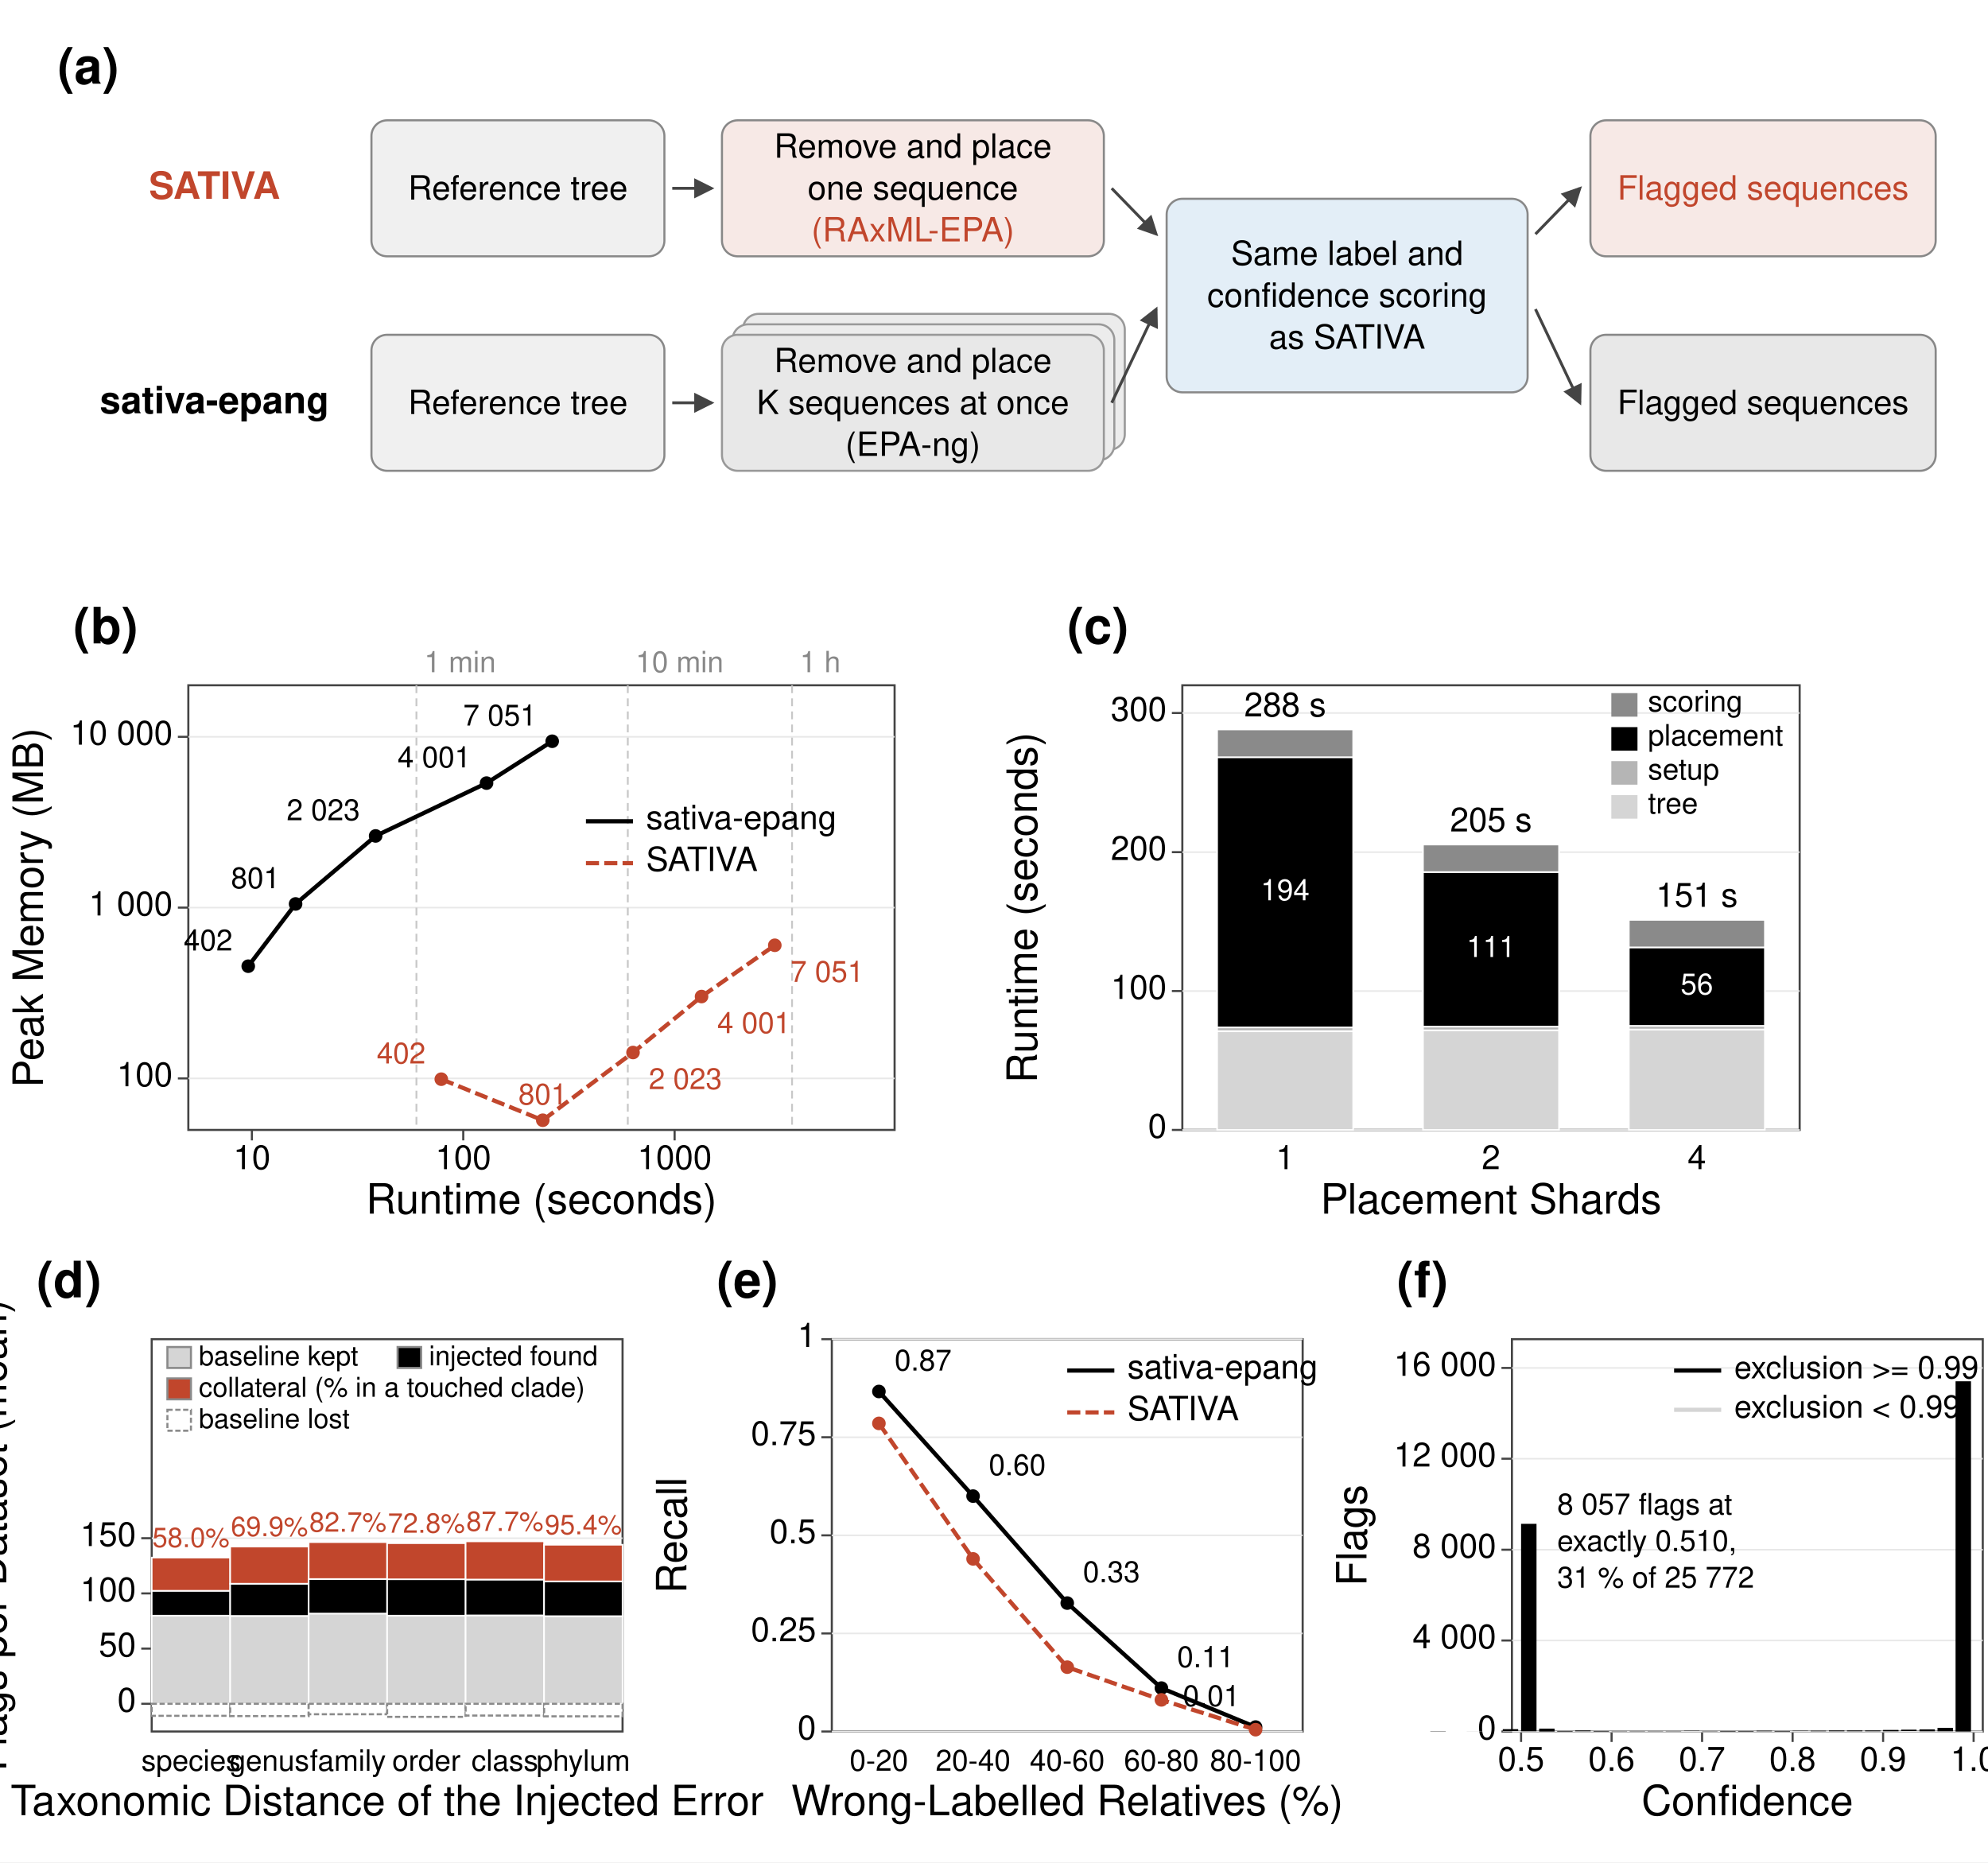
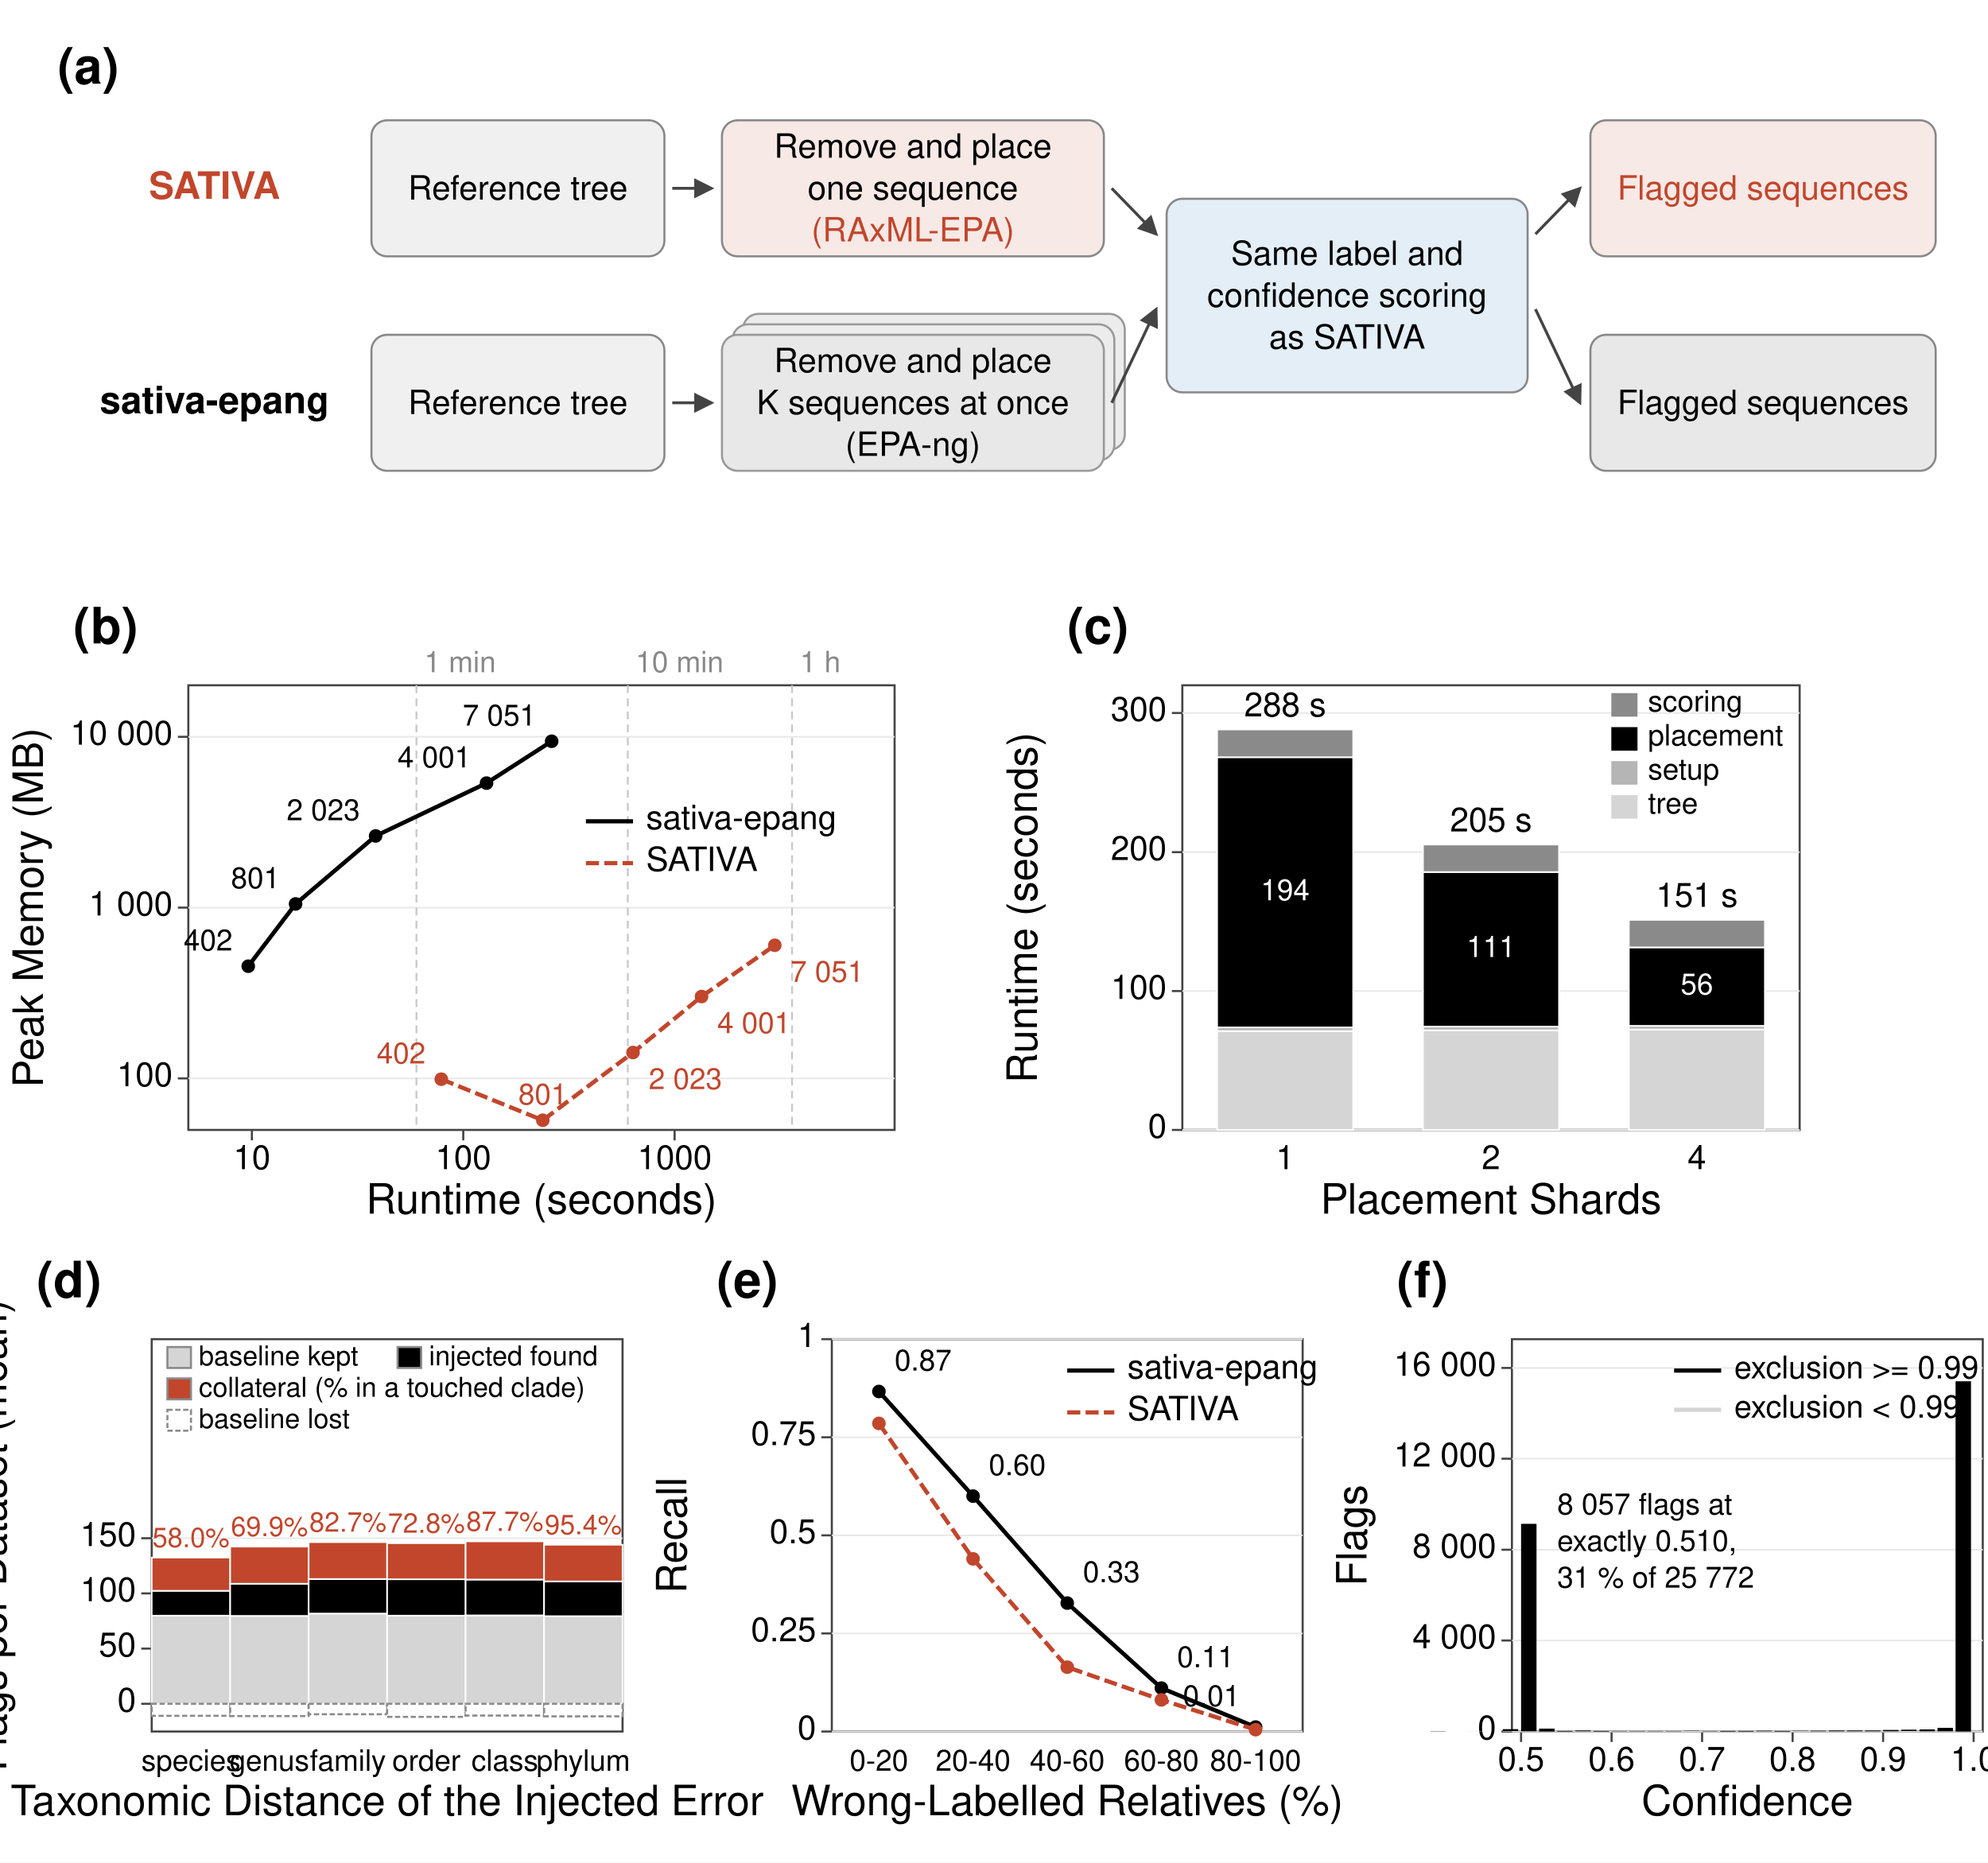
<svg xmlns="http://www.w3.org/2000/svg" width="760" height="712" viewBox="0 0 760 712" font-family="Helvetica,Arial,sans-serif">
  <rect width="760" height="712" fill="#fff" />
  <defs>
    <marker id="head" markerWidth="7" markerHeight="7" refX="6" refY="3.5" orient="auto">
      <path d="M0,0 L7,3.5 L0,7 z" fill="#444" />
    </marker>
  </defs>
  <text x="22.0" y="32.0" font-size="19.2" fill="#000" font-weight="bold" text-anchor="start">(a)</text>
  <text x="82.0" y="76.0" font-size="14.4" fill="#c1462c" font-weight="bold" text-anchor="middle">SATIVA</text>
  <text x="82.0" y="158.0" font-size="14.4" fill="#000000" font-weight="bold" text-anchor="middle">sativa-epang</text>
  <rect x="142" y="46" width="112" height="52" rx="6" fill="#f0f0f0" stroke="#888" stroke-width="0.8" />
  <text x="198.0" y="76.3" font-size="12.8" fill="#000" font-weight="normal" text-anchor="middle">Reference tree</text>
  <rect x="142" y="128" width="112" height="52" rx="6" fill="#f0f0f0" stroke="#888" stroke-width="0.8" />
  <text x="198.0" y="158.3" font-size="12.8" fill="#000" font-weight="normal" text-anchor="middle">Reference tree</text>
  <rect x="276" y="46" width="146" height="52" rx="6" fill="#f7e9e6" stroke="#888" stroke-width="0.8" />
  <text x="349.0" y="60.3" font-size="12.8" fill="#000" font-weight="normal" text-anchor="middle">Remove and place</text>
  <text x="349.0" y="76.3" font-size="12.8" fill="#000" font-weight="normal" text-anchor="middle">one sequence</text>
  <text x="349.0" y="92.3" font-size="12.8" fill="#c1462c" font-weight="normal" text-anchor="middle">(RAxML-EPA)</text>
  <rect x="284" y="120" width="146" height="52" rx="6" fill="#ececec" stroke="#999" stroke-width="0.8" />
  <rect x="280" y="124" width="146" height="52" rx="6" fill="#ececec" stroke="#999" stroke-width="0.8" />
  <rect x="276" y="128" width="146" height="52" rx="6" fill="#e8e8e8" stroke="#999" stroke-width="0.8" />
  <text x="349.0" y="142.3" font-size="12.8" fill="#000" font-weight="normal" text-anchor="middle">Remove and place</text>
  <text x="349.0" y="158.3" font-size="12.8" fill="#000" font-weight="normal" text-anchor="middle">K sequences at once</text>
  <text x="349.0" y="174.3" font-size="12.8" fill="#000000" font-weight="normal" text-anchor="middle">(EPA-ng)</text>
  <rect x="446" y="76.0" width="138" height="74" rx="6" fill="#e3eef7" stroke="#888" stroke-width="0.8" />
  <text x="515.0" y="101.3" font-size="12.8" fill="#000" font-weight="normal" text-anchor="middle">Same label and</text>
  <text x="515.0" y="117.3" font-size="12.8" fill="#000" font-weight="normal" text-anchor="middle">confidence scoring</text>
  <text x="515.0" y="133.3" font-size="12.8" fill="#000" font-weight="normal" text-anchor="middle">as SATIVA</text>
  <rect x="608" y="46" width="132" height="52" rx="6" fill="#f7e9e6" stroke="#888" stroke-width="0.8" />
  <text x="674.0" y="76.3" font-size="12.8" fill="#c1462c" font-weight="normal" text-anchor="middle">Flagged sequences</text>
  <rect x="608" y="128" width="132" height="52" rx="6" fill="#e8e8e8" stroke="#888" stroke-width="0.8" />
  <text x="674.0" y="158.3" font-size="12.8" fill="#000000" font-weight="normal" text-anchor="middle">Flagged sequences</text>
  <line x1="257.0" y1="72.0" x2="272.0" y2="72.0" stroke="#444" stroke-width="1.1" marker-end="url(#head)" />
  <line x1="425.0" y1="72.0" x2="442.0" y2="89.5" stroke="#444" stroke-width="1.1" marker-end="url(#head)" />
  <line x1="587.0" y1="89.5" x2="604.0" y2="72.0" stroke="#444" stroke-width="1.1" marker-end="url(#head)" />
  <line x1="257.0" y1="154.0" x2="272.0" y2="154.0" stroke="#444" stroke-width="1.1" marker-end="url(#head)" />
  <line x1="425.0" y1="154.0" x2="442.0" y2="118.2" stroke="#444" stroke-width="1.1" marker-end="url(#head)" />
  <line x1="587.0" y1="118.2" x2="604.0" y2="154.0" stroke="#444" stroke-width="1.1" marker-end="url(#head)" />
  <rect x="72" y="262" width="270" height="170" fill="none" stroke="#444" stroke-width="0.8" />
  <text x="28.0" y="246.0" font-size="19.2" fill="#000" font-weight="bold" text-anchor="start">(b)</text>
  <text x="207.0" y="464.0" font-size="16.0" fill="#000" font-weight="normal" text-anchor="middle">Runtime (seconds)</text>
  <text x="16.4" y="347.0" font-size="16.0" fill="#000" font-weight="normal" text-anchor="middle" transform="rotate(-90 16.4 347.0)">Peak Memory (MB)</text>
  <line x1="96.3" y1="432" x2="96.3" y2="436" stroke="#444" stroke-width="0.8" />
  <text x="96.3" y="447.0" font-size="12.8" fill="#000" font-weight="normal" text-anchor="middle">10</text>
  <line x1="177.1" y1="432" x2="177.1" y2="436" stroke="#444" stroke-width="0.8" />
  <text x="177.1" y="447.0" font-size="12.8" fill="#000" font-weight="normal" text-anchor="middle">100</text>
  <line x1="257.9" y1="432" x2="257.9" y2="436" stroke="#444" stroke-width="0.8" />
  <text x="257.9" y="447.0" font-size="12.8" fill="#000" font-weight="normal" text-anchor="middle">1000</text>
  <line x1="72" y1="412.3" x2="342" y2="412.3" stroke="#e8e8e8" stroke-width="0.6" />
  <line x1="68" y1="412.3" x2="72" y2="412.3" stroke="#444" stroke-width="0.8" />
  <text x="66.0" y="415.3" font-size="12.8" fill="#000" font-weight="normal" text-anchor="end">100</text>
  <line x1="72" y1="347.0" x2="342" y2="347.0" stroke="#e8e8e8" stroke-width="0.6" />
  <line x1="68" y1="347.0" x2="72" y2="347.0" stroke="#444" stroke-width="0.8" />
  <text x="66.0" y="350.0" font-size="12.8" fill="#000" font-weight="normal" text-anchor="end">1 000</text>
  <line x1="72" y1="281.7" x2="342" y2="281.7" stroke="#e8e8e8" stroke-width="0.6" />
  <line x1="68" y1="281.7" x2="72" y2="281.7" stroke="#444" stroke-width="0.8" />
  <text x="66.0" y="284.7" font-size="12.8" fill="#000" font-weight="normal" text-anchor="end">10 000</text>
  <line x1="159.2" y1="262" x2="159.2" y2="432" stroke="#c8c8c8" stroke-width="0.7" stroke-dasharray="3 2" />
  <text x="162.2" y="257.0" font-size="11.2" fill="#888" font-weight="normal" text-anchor="start">1 min</text>
  <line x1="240.0" y1="262" x2="240.0" y2="432" stroke="#c8c8c8" stroke-width="0.7" stroke-dasharray="3 2" />
  <text x="243.0" y="257.0" font-size="11.2" fill="#888" font-weight="normal" text-anchor="start">10 min</text>
  <line x1="302.8" y1="262" x2="302.8" y2="432" stroke="#c8c8c8" stroke-width="0.7" stroke-dasharray="3 2" />
  <text x="305.8" y="257.0" font-size="11.2" fill="#888" font-weight="normal" text-anchor="start">1 h</text>
  <path d="M168.7,412.6 L207.5,428.3 L242.0,402.4 L268.2,381.0 L296.2,361.4" fill="none" stroke="#c1462c" stroke-width="1.6" stroke-dasharray="5 2" />
  <circle cx="168.7" cy="412.6" r="2.6" fill="#c1462c" />
  <circle cx="207.5" cy="428.3" r="2.6" fill="#c1462c" />
  <circle cx="242.0" cy="402.4" r="2.6" fill="#c1462c" />
  <circle cx="268.2" cy="381.0" r="2.6" fill="#c1462c" />
  <circle cx="296.2" cy="361.4" r="2.6" fill="#c1462c" />
-   <path d="M94.9,369.4 L113.0,345.6 L143.6,319.6 L186.0,299.4 L211.1,283.4" fill="none" stroke="#000000" stroke-width="1.6" />
+   <path d="M94.9,369.4 L113.0,345.6 L143.6,319.6 L186.0,299.4 L210.9,283.4" fill="none" stroke="#000000" stroke-width="1.6" />
  <circle cx="94.9" cy="369.4" r="2.6" fill="#000000" />
  <circle cx="113.0" cy="345.6" r="2.6" fill="#000000" />
  <circle cx="143.6" cy="319.6" r="2.6" fill="#000000" />
  <circle cx="186.0" cy="299.4" r="2.6" fill="#000000" />
-   <circle cx="211.1" cy="283.4" r="2.6" fill="#000000" />
+   <circle cx="210.9" cy="283.4" r="2.6" fill="#000000" />
  <text x="88.9" y="363.4" font-size="11.2" fill="#000000" font-weight="normal" text-anchor="end">402</text>
  <text x="107.0" y="339.6" font-size="11.2" fill="#000000" font-weight="normal" text-anchor="end">801</text>
  <text x="137.6" y="313.6" font-size="11.2" fill="#000000" font-weight="normal" text-anchor="end">2 023</text>
  <text x="180.0" y="293.4" font-size="11.2" fill="#000000" font-weight="normal" text-anchor="end">4 001</text>
-   <text x="205.1" y="277.4" font-size="11.2" fill="#000000" font-weight="normal" text-anchor="end">7 051</text>
+   <text x="204.9" y="277.4" font-size="11.2" fill="#000000" font-weight="normal" text-anchor="end">7 051</text>
  <text x="162.7" y="406.6" font-size="11.2" fill="#c1462c" font-weight="normal" text-anchor="end">402</text>
  <text x="207.5" y="422.3" font-size="11.2" fill="#c1462c" font-weight="normal" text-anchor="middle">801</text>
  <text x="248.0" y="416.4" font-size="11.2" fill="#c1462c" font-weight="normal" text-anchor="start">2 023</text>
  <text x="274.2" y="395.0" font-size="11.2" fill="#c1462c" font-weight="normal" text-anchor="start">4 001</text>
  <text x="302.2" y="375.4" font-size="11.2" fill="#c1462c" font-weight="normal" text-anchor="start">7 051</text>
  <line x1="224" y1="314.0" x2="242" y2="314.0" stroke="#000000" stroke-width="1.6" />
  <text x="247.0" y="317.0" font-size="12.8" fill="#000" font-weight="normal" text-anchor="start">sativa-epang</text>
  <line x1="224" y1="330.0" x2="242" y2="330.0" stroke="#c1462c" stroke-width="1.6" stroke-dasharray="5 2" />
  <text x="247.0" y="333.0" font-size="12.8" fill="#000" font-weight="normal" text-anchor="start">SATIVA</text>
  <rect x="452" y="262" width="236" height="170" fill="none" stroke="#444" stroke-width="0.8" />
  <text x="408.0" y="246.0" font-size="19.2" fill="#000" font-weight="bold" text-anchor="start">(c)</text>
  <text x="570.0" y="464.0" font-size="16.0" fill="#000" font-weight="normal" text-anchor="middle">Placement Shards</text>
  <text x="396.4" y="347.0" font-size="16.0" fill="#000" font-weight="normal" text-anchor="middle" transform="rotate(-90 396.4 347.0)">Runtime (seconds)</text>
  <line x1="452" y1="432.0" x2="688" y2="432.0" stroke="#e8e8e8" stroke-width="0.6" />
  <line x1="448" y1="432.0" x2="452" y2="432.0" stroke="#444" stroke-width="0.8" />
  <text x="446.0" y="435.0" font-size="12.8" fill="#000" font-weight="normal" text-anchor="end">0</text>
  <line x1="452" y1="378.9" x2="688" y2="378.9" stroke="#e8e8e8" stroke-width="0.6" />
  <line x1="448" y1="378.9" x2="452" y2="378.9" stroke="#444" stroke-width="0.8" />
  <text x="446.0" y="381.9" font-size="12.8" fill="#000" font-weight="normal" text-anchor="end">100</text>
  <line x1="452" y1="325.8" x2="688" y2="325.8" stroke="#e8e8e8" stroke-width="0.6" />
  <line x1="448" y1="325.8" x2="452" y2="325.8" stroke="#444" stroke-width="0.8" />
  <text x="446.0" y="328.8" font-size="12.8" fill="#000" font-weight="normal" text-anchor="end">200</text>
  <line x1="452" y1="272.6" x2="688" y2="272.6" stroke="#e8e8e8" stroke-width="0.6" />
  <line x1="448" y1="272.6" x2="452" y2="272.6" stroke="#444" stroke-width="0.8" />
  <text x="446.0" y="275.6" font-size="12.8" fill="#000" font-weight="normal" text-anchor="end">300</text>
  <rect x="465.3" y="394.3" width="52" height="37.7" fill="#d5d5d5" stroke="#fff" stroke-width="0.6" />
  <rect x="465.3" y="392.8" width="52" height="1.4" fill="#b5b5b5" stroke="#fff" stroke-width="0.6" />
  <rect x="465.3" y="289.5" width="52" height="103.3" fill="#000000" stroke="#fff" stroke-width="0.6" />
  <rect x="465.3" y="278.9" width="52" height="10.6" fill="#8a8a8a" stroke="#fff" stroke-width="0.6" />
  <text x="491.3" y="447.0" font-size="12.8" fill="#000" font-weight="normal" text-anchor="middle">1</text>
  <text x="491.3" y="273.9" font-size="12.8" fill="#000" font-weight="normal" text-anchor="middle">288 s</text>
  <text x="491.3" y="344.2" font-size="11.2" fill="#fff" font-weight="normal" text-anchor="middle">194</text>
  <rect x="544.0" y="393.9" width="52" height="38.1" fill="#d5d5d5" stroke="#fff" stroke-width="0.6" />
  <rect x="544.0" y="392.5" width="52" height="1.4" fill="#b5b5b5" stroke="#fff" stroke-width="0.6" />
  <rect x="544.0" y="333.4" width="52" height="59.1" fill="#000000" stroke="#fff" stroke-width="0.6" />
  <rect x="544.0" y="322.9" width="52" height="10.5" fill="#8a8a8a" stroke="#fff" stroke-width="0.6" />
  <text x="570.0" y="447.0" font-size="12.8" fill="#000" font-weight="normal" text-anchor="middle">2</text>
  <text x="570.0" y="317.9" font-size="12.8" fill="#000" font-weight="normal" text-anchor="middle">205 s</text>
  <text x="570.0" y="365.9" font-size="11.2" fill="#fff" font-weight="normal" text-anchor="middle">111</text>
  <rect x="622.7" y="393.6" width="52" height="38.4" fill="#d5d5d5" stroke="#fff" stroke-width="0.6" />
  <rect x="622.7" y="392.2" width="52" height="1.4" fill="#b5b5b5" stroke="#fff" stroke-width="0.6" />
  <rect x="622.7" y="362.2" width="52" height="30.0" fill="#000000" stroke="#fff" stroke-width="0.6" />
  <rect x="622.7" y="351.7" width="52" height="10.5" fill="#8a8a8a" stroke="#fff" stroke-width="0.6" />
  <text x="648.7" y="447.0" font-size="12.8" fill="#000" font-weight="normal" text-anchor="middle">4</text>
  <text x="648.7" y="346.7" font-size="12.8" fill="#000" font-weight="normal" text-anchor="middle">151 s</text>
  <text x="648.7" y="380.2" font-size="11.2" fill="#fff" font-weight="normal" text-anchor="middle">56</text>
  <rect x="616" y="265" width="10" height="9" fill="#8a8a8a" />
  <text x="630.0" y="272.0" font-size="11.2" fill="#000" font-weight="normal" text-anchor="start">scoring</text>
  <rect x="616" y="278" width="10" height="9" fill="#000000" />
  <text x="630.0" y="285.0" font-size="11.2" fill="#000" font-weight="normal" text-anchor="start">placement</text>
  <rect x="616" y="291" width="10" height="9" fill="#b5b5b5" />
  <text x="630.0" y="298.0" font-size="11.2" fill="#000" font-weight="normal" text-anchor="start">setup</text>
  <rect x="616" y="304" width="10" height="9" fill="#d5d5d5" />
  <text x="630.0" y="311.0" font-size="11.2" fill="#000" font-weight="normal" text-anchor="start">tree</text>
  <rect x="58" y="512" width="180" height="150" fill="none" stroke="#444" stroke-width="0.8" />
  <text x="14.0" y="496.0" font-size="19.2" fill="#000" font-weight="bold" text-anchor="start">(d)</text>
  <text x="148.0" y="694.0" font-size="16.0" fill="#000" font-weight="normal" text-anchor="middle">Taxonomic Distance of the Injected Error</text>
  <text x="2.4" y="587.0" font-size="16.0" fill="#000" font-weight="normal" text-anchor="middle" transform="rotate(-90 2.4 587.0)">Flags per Dataset (mean)</text>
  <line x1="58" y1="651.4" x2="238" y2="651.4" stroke="#e8e8e8" stroke-width="0.6" />
  <line x1="54" y1="651.4" x2="58" y2="651.4" stroke="#444" stroke-width="0.8" />
  <text x="52.0" y="654.4" font-size="12.8" fill="#000" font-weight="normal" text-anchor="end">0</text>
  <line x1="58" y1="630.3" x2="238" y2="630.3" stroke="#e8e8e8" stroke-width="0.6" />
  <line x1="54" y1="630.3" x2="58" y2="630.3" stroke="#444" stroke-width="0.8" />
  <text x="52.0" y="633.3" font-size="12.8" fill="#000" font-weight="normal" text-anchor="end">50</text>
  <line x1="58" y1="609.2" x2="238" y2="609.2" stroke="#e8e8e8" stroke-width="0.6" />
  <line x1="54" y1="609.2" x2="58" y2="609.2" stroke="#444" stroke-width="0.8" />
  <text x="52.0" y="612.2" font-size="12.8" fill="#000" font-weight="normal" text-anchor="end">100</text>
  <line x1="58" y1="588.1" x2="238" y2="588.1" stroke="#e8e8e8" stroke-width="0.6" />
  <line x1="54" y1="588.1" x2="58" y2="588.1" stroke="#444" stroke-width="0.8" />
  <text x="52.0" y="591.1" font-size="12.8" fill="#000" font-weight="normal" text-anchor="end">150</text>
  <line x1="58" y1="651.4" x2="238" y2="651.4" stroke="#444" stroke-width="0.8" />
  <rect x="58.0" y="617.7" width="30" height="33.7" fill="#d5d5d5" stroke="#fff" stroke-width="0.6" />
  <rect x="58.0" y="608.2" width="30" height="9.5" fill="#000000" stroke="#fff" stroke-width="0.6" />
  <rect x="58.0" y="595.5" width="30" height="12.7" fill="#c1462c" stroke="#fff" stroke-width="0.6" />
  <rect x="58.0" y="651.4" width="30" height="4.6" fill="#fff" stroke="#8a8a8a" stroke-width="0.8" stroke-dasharray="2 1" />
  <text x="73.0" y="677.0" font-size="11.2" fill="#000" font-weight="normal" text-anchor="middle">species</text>
  <text x="73.0" y="591.5" font-size="10.4" fill="#c1462c" font-weight="normal" text-anchor="middle">58.0%</text>
  <rect x="88.0" y="617.8" width="30" height="33.7" fill="#d5d5d5" stroke="#fff" stroke-width="0.6" />
  <rect x="88.0" y="605.5" width="30" height="12.3" fill="#000000" stroke="#fff" stroke-width="0.6" />
  <rect x="88.0" y="591.3" width="30" height="14.2" fill="#c1462c" stroke="#fff" stroke-width="0.6" />
  <rect x="88.0" y="651.4" width="30" height="4.7" fill="#fff" stroke="#8a8a8a" stroke-width="0.8" stroke-dasharray="2 1" />
  <text x="103.0" y="677.0" font-size="11.2" fill="#000" font-weight="normal" text-anchor="middle">genus</text>
  <text x="103.0" y="587.3" font-size="10.4" fill="#c1462c" font-weight="normal" text-anchor="middle">69.9%</text>
  <rect x="118.0" y="616.9" width="30" height="34.5" fill="#d5d5d5" stroke="#fff" stroke-width="0.6" />
  <rect x="118.0" y="603.7" width="30" height="13.2" fill="#000000" stroke="#fff" stroke-width="0.6" />
  <rect x="118.0" y="589.6" width="30" height="14.1" fill="#c1462c" stroke="#fff" stroke-width="0.6" />
  <rect x="118.0" y="651.4" width="30" height="4.0" fill="#fff" stroke="#8a8a8a" stroke-width="0.8" stroke-dasharray="2 1" />
  <text x="133.0" y="677.0" font-size="11.2" fill="#000" font-weight="normal" text-anchor="middle">family</text>
  <text x="133.0" y="585.6" font-size="10.4" fill="#c1462c" font-weight="normal" text-anchor="middle">82.7%</text>
  <rect x="148.0" y="617.7" width="30" height="33.7" fill="#d5d5d5" stroke="#fff" stroke-width="0.6" />
  <rect x="148.0" y="603.7" width="30" height="14.0" fill="#000000" stroke="#fff" stroke-width="0.6" />
  <rect x="148.0" y="590.0" width="30" height="13.8" fill="#c1462c" stroke="#fff" stroke-width="0.6" />
  <rect x="148.0" y="651.4" width="30" height="5.0" fill="#fff" stroke="#8a8a8a" stroke-width="0.8" stroke-dasharray="2 1" />
  <text x="163.0" y="677.0" font-size="11.2" fill="#000" font-weight="normal" text-anchor="middle">order</text>
  <text x="163.0" y="586.0" font-size="10.4" fill="#c1462c" font-weight="normal" text-anchor="middle">72.8%</text>
  <rect x="178.0" y="617.6" width="30" height="33.8" fill="#d5d5d5" stroke="#fff" stroke-width="0.6" />
  <rect x="178.0" y="603.9" width="30" height="13.7" fill="#000000" stroke="#fff" stroke-width="0.6" />
  <rect x="178.0" y="589.3" width="30" height="14.6" fill="#c1462c" stroke="#fff" stroke-width="0.6" />
  <rect x="178.0" y="651.4" width="30" height="4.5" fill="#fff" stroke="#8a8a8a" stroke-width="0.8" stroke-dasharray="2 1" />
  <text x="193.0" y="677.0" font-size="11.2" fill="#000" font-weight="normal" text-anchor="middle">class</text>
  <text x="193.0" y="585.3" font-size="10.4" fill="#c1462c" font-weight="normal" text-anchor="middle">87.7%</text>
  <rect x="208.0" y="617.9" width="30" height="33.5" fill="#d5d5d5" stroke="#fff" stroke-width="0.6" />
  <rect x="208.0" y="604.6" width="30" height="13.3" fill="#000000" stroke="#fff" stroke-width="0.6" />
  <rect x="208.0" y="590.6" width="30" height="14.0" fill="#c1462c" stroke="#fff" stroke-width="0.6" />
  <rect x="208.0" y="651.4" width="30" height="4.8" fill="#fff" stroke="#8a8a8a" stroke-width="0.8" stroke-dasharray="2 1" />
  <text x="223.0" y="677.0" font-size="11.2" fill="#000" font-weight="normal" text-anchor="middle">phylum</text>
  <text x="223.0" y="586.6" font-size="10.4" fill="#c1462c" font-weight="normal" text-anchor="middle">95.4%</text>
  <rect x="64" y="515" width="9" height="8" fill="#d5d5d5" stroke="#8a8a8a" stroke-width="0.8" />
  <text x="76.0" y="522.0" font-size="10.4" fill="#000" font-weight="normal" text-anchor="start">baseline kept</text>
  <rect x="152" y="515" width="9" height="8" fill="#000000" stroke="#8a8a8a" stroke-width="0.8" />
  <text x="164.0" y="522.0" font-size="10.4" fill="#000" font-weight="normal" text-anchor="start">injected found</text>
  <rect x="64" y="527" width="9" height="8" fill="#c1462c" stroke="#8a8a8a" stroke-width="0.8" />
  <text x="76.0" y="534.0" font-size="10.4" fill="#000" font-weight="normal" text-anchor="start">collateral (% in a touched clade)</text>
  <rect x="64" y="539" width="9" height="8" fill="#fff" stroke="#8a8a8a" stroke-width="0.8" stroke-dasharray="2 1" />
  <text x="76.0" y="546.0" font-size="10.4" fill="#000" font-weight="normal" text-anchor="start">baseline lost</text>
  <rect x="318" y="512" width="180" height="150" fill="none" stroke="#444" stroke-width="0.8" />
  <text x="274.0" y="496.0" font-size="19.2" fill="#000" font-weight="bold" text-anchor="start">(e)</text>
  <text x="408.0" y="694.0" font-size="16.0" fill="#000" font-weight="normal" text-anchor="middle">Wrong-Labelled Relatives (%)</text>
  <text x="262.4" y="587.0" font-size="16.0" fill="#000" font-weight="normal" text-anchor="middle" transform="rotate(-90 262.4 587.0)">Recall</text>
  <line x1="318" y1="662.0" x2="498" y2="662.0" stroke="#e8e8e8" stroke-width="0.6" />
  <line x1="314" y1="662.0" x2="318" y2="662.0" stroke="#444" stroke-width="0.8" />
  <text x="312.0" y="665.0" font-size="12.8" fill="#000" font-weight="normal" text-anchor="end">0</text>
  <line x1="318" y1="624.5" x2="498" y2="624.5" stroke="#e8e8e8" stroke-width="0.6" />
  <line x1="314" y1="624.5" x2="318" y2="624.5" stroke="#444" stroke-width="0.8" />
  <text x="312.0" y="627.5" font-size="12.8" fill="#000" font-weight="normal" text-anchor="end">0.25</text>
  <line x1="318" y1="587.0" x2="498" y2="587.0" stroke="#e8e8e8" stroke-width="0.6" />
  <line x1="314" y1="587.0" x2="318" y2="587.0" stroke="#444" stroke-width="0.8" />
  <text x="312.0" y="590.0" font-size="12.8" fill="#000" font-weight="normal" text-anchor="end">0.5</text>
  <line x1="318" y1="549.5" x2="498" y2="549.5" stroke="#e8e8e8" stroke-width="0.6" />
  <line x1="314" y1="549.5" x2="318" y2="549.5" stroke="#444" stroke-width="0.8" />
  <text x="312.0" y="552.5" font-size="12.8" fill="#000" font-weight="normal" text-anchor="end">0.75</text>
  <line x1="318" y1="512.0" x2="498" y2="512.0" stroke="#e8e8e8" stroke-width="0.6" />
  <line x1="314" y1="512.0" x2="318" y2="512.0" stroke="#444" stroke-width="0.8" />
  <text x="312.0" y="515.0" font-size="12.8" fill="#000" font-weight="normal" text-anchor="end">1</text>
  <path d="M336.0,532.0 L372.0,572.0 L408.0,612.9 L444.0,645.4 L480.0,660.3" fill="none" stroke="#000000" stroke-width="1.6" />
  <circle cx="336.0" cy="532.0" r="2.6" fill="#000000" />
  <circle cx="372.0" cy="572.0" r="2.6" fill="#000000" />
  <circle cx="408.0" cy="612.9" r="2.6" fill="#000000" />
  <circle cx="444.0" cy="645.4" r="2.6" fill="#000000" />
  <circle cx="480.0" cy="660.3" r="2.6" fill="#000000" />
  <text x="342.0" y="524.0" font-size="11.2" fill="#000000" font-weight="normal" text-anchor="start">0.87</text>
  <text x="378.0" y="564.0" font-size="11.2" fill="#000000" font-weight="normal" text-anchor="start">0.60</text>
  <text x="414.0" y="604.9" font-size="11.2" fill="#000000" font-weight="normal" text-anchor="start">0.33</text>
  <text x="450.0" y="637.4" font-size="11.2" fill="#000000" font-weight="normal" text-anchor="start">0.11</text>
  <text x="474.0" y="652.3" font-size="11.2" fill="#000000" font-weight="normal" text-anchor="end">0.01</text>
  <path d="M336.0,544.2 L372.0,596.0 L408.0,637.4 L444.0,649.9 L480.0,661.3" fill="none" stroke="#c1462c" stroke-width="1.6" stroke-dasharray="5 2" />
  <circle cx="336.0" cy="544.2" r="2.6" fill="#c1462c" />
  <circle cx="372.0" cy="596.0" r="2.6" fill="#c1462c" />
  <circle cx="408.0" cy="637.4" r="2.6" fill="#c1462c" />
  <circle cx="444.0" cy="649.9" r="2.6" fill="#c1462c" />
  <circle cx="480.0" cy="661.3" r="2.6" fill="#c1462c" />
  <text x="336.0" y="677.0" font-size="11.2" fill="#000" font-weight="normal" text-anchor="middle">0-20</text>
  <text x="372.0" y="677.0" font-size="11.2" fill="#000" font-weight="normal" text-anchor="middle">20-40</text>
  <text x="408.0" y="677.0" font-size="11.2" fill="#000" font-weight="normal" text-anchor="middle">40-60</text>
  <text x="444.0" y="677.0" font-size="11.2" fill="#000" font-weight="normal" text-anchor="middle">60-80</text>
  <text x="480.0" y="677.0" font-size="11.2" fill="#000" font-weight="normal" text-anchor="middle">80-100</text>
  <line x1="408" y1="524.0" x2="426" y2="524.0" stroke="#000000" stroke-width="1.6" />
  <text x="431.0" y="527.0" font-size="12.8" fill="#000" font-weight="normal" text-anchor="start">sativa-epang</text>
  <line x1="408" y1="540.0" x2="426" y2="540.0" stroke="#c1462c" stroke-width="1.6" stroke-dasharray="5 2" />
  <text x="431.0" y="543.0" font-size="12.8" fill="#000" font-weight="normal" text-anchor="start">SATIVA</text>
  <rect x="578" y="512" width="180" height="150" fill="none" stroke="#444" stroke-width="0.8" />
  <text x="534.0" y="496.0" font-size="19.2" fill="#000" font-weight="bold" text-anchor="start">(f)</text>
  <text x="668.0" y="694.0" font-size="16.0" fill="#000" font-weight="normal" text-anchor="middle">Confidence</text>
  <text x="522.4" y="587.0" font-size="16.0" fill="#000" font-weight="normal" text-anchor="middle" transform="rotate(-90 522.4 587.0)">Flags</text>
  <line x1="581.5" y1="662" x2="581.5" y2="666" stroke="#444" stroke-width="0.8" />
  <text x="581.5" y="677.0" font-size="12.8" fill="#000" font-weight="normal" text-anchor="middle">0.5</text>
  <line x1="616.1" y1="662" x2="616.1" y2="666" stroke="#444" stroke-width="0.8" />
  <text x="616.1" y="677.0" font-size="12.8" fill="#000" font-weight="normal" text-anchor="middle">0.6</text>
  <line x1="650.7" y1="662" x2="650.7" y2="666" stroke="#444" stroke-width="0.8" />
  <text x="650.7" y="677.0" font-size="12.8" fill="#000" font-weight="normal" text-anchor="middle">0.7</text>
  <line x1="685.3" y1="662" x2="685.3" y2="666" stroke="#444" stroke-width="0.8" />
  <text x="685.3" y="677.0" font-size="12.8" fill="#000" font-weight="normal" text-anchor="middle">0.8</text>
  <line x1="719.9" y1="662" x2="719.9" y2="666" stroke="#444" stroke-width="0.8" />
  <text x="719.9" y="677.0" font-size="12.8" fill="#000" font-weight="normal" text-anchor="middle">0.9</text>
  <line x1="754.5" y1="662" x2="754.5" y2="666" stroke="#444" stroke-width="0.8" />
  <text x="754.5" y="677.0" font-size="12.8" fill="#000" font-weight="normal" text-anchor="middle">1.0</text>
  <line x1="578" y1="662.0" x2="758" y2="662.0" stroke="#e8e8e8" stroke-width="0.6" />
  <line x1="574" y1="662.0" x2="578" y2="662.0" stroke="#444" stroke-width="0.8" />
  <text x="572.0" y="665.0" font-size="12.8" fill="#000" font-weight="normal" text-anchor="end">0</text>
  <line x1="578" y1="627.2" x2="758" y2="627.2" stroke="#e8e8e8" stroke-width="0.6" />
  <line x1="574" y1="627.2" x2="578" y2="627.2" stroke="#444" stroke-width="0.8" />
  <text x="572.0" y="630.2" font-size="12.8" fill="#000" font-weight="normal" text-anchor="end">4 000</text>
  <line x1="578" y1="592.5" x2="758" y2="592.5" stroke="#e8e8e8" stroke-width="0.6" />
  <line x1="574" y1="592.5" x2="578" y2="592.5" stroke="#444" stroke-width="0.8" />
  <text x="572.0" y="595.5" font-size="12.8" fill="#000" font-weight="normal" text-anchor="end">8 000</text>
  <line x1="578" y1="557.7" x2="758" y2="557.7" stroke="#e8e8e8" stroke-width="0.6" />
  <line x1="574" y1="557.7" x2="578" y2="557.7" stroke="#444" stroke-width="0.8" />
  <text x="572.0" y="560.7" font-size="12.8" fill="#000" font-weight="normal" text-anchor="end">12 000</text>
  <line x1="578" y1="523.0" x2="758" y2="523.0" stroke="#e8e8e8" stroke-width="0.6" />
  <line x1="574" y1="523.0" x2="578" y2="523.0" stroke="#444" stroke-width="0.8" />
  <text x="572.0" y="526.0" font-size="12.8" fill="#000" font-weight="normal" text-anchor="end">16 000</text>
  <rect x="546.8" y="662.0" width="5.9" height="0.0" fill="#d5d5d5" />
  <rect x="546.8" y="661.9" width="5.9" height="0.1" fill="#000000" />
  <rect x="553.8" y="662.0" width="5.9" height="0.0" fill="#d5d5d5" />
  <rect x="553.8" y="661.9" width="5.9" height="0.0" fill="#000000" />
  <rect x="560.7" y="661.9" width="5.9" height="0.1" fill="#d5d5d5" />
  <rect x="560.7" y="661.9" width="5.9" height="0.0" fill="#000000" />
  <rect x="567.6" y="662.0" width="5.9" height="0.0" fill="#d5d5d5" />
  <rect x="567.6" y="661.9" width="5.9" height="0.0" fill="#000000" />
  <rect x="574.5" y="661.8" width="5.9" height="0.2" fill="#d5d5d5" />
  <rect x="574.5" y="661.1" width="5.9" height="0.7" fill="#000000" />
  <rect x="581.5" y="661.9" width="5.9" height="0.1" fill="#d5d5d5" />
  <rect x="581.5" y="582.6" width="5.9" height="79.3" fill="#000000" />
  <rect x="588.4" y="662.0" width="5.9" height="0.0" fill="#d5d5d5" />
  <rect x="588.4" y="660.9" width="5.9" height="1.1" fill="#000000" />
  <rect x="595.3" y="661.9" width="5.9" height="0.1" fill="#d5d5d5" />
  <rect x="595.3" y="661.8" width="5.9" height="0.2" fill="#000000" />
  <rect x="602.2" y="661.9" width="5.9" height="0.1" fill="#d5d5d5" />
  <rect x="602.2" y="661.6" width="5.9" height="0.3" fill="#000000" />
  <rect x="609.2" y="662.0" width="5.9" height="0.0" fill="#d5d5d5" />
  <rect x="609.2" y="661.8" width="5.9" height="0.2" fill="#000000" />
  <rect x="616.1" y="662.0" width="5.9" height="0.0" fill="#d5d5d5" />
  <rect x="616.1" y="661.8" width="5.9" height="0.1" fill="#000000" />
  <rect x="623.0" y="661.9" width="5.9" height="0.1" fill="#d5d5d5" />
  <rect x="623.0" y="661.8" width="5.9" height="0.1" fill="#000000" />
  <rect x="629.9" y="662.0" width="5.9" height="0.0" fill="#d5d5d5" />
  <rect x="629.9" y="661.8" width="5.9" height="0.1" fill="#000000" />
  <rect x="636.8" y="662.0" width="5.9" height="0.0" fill="#d5d5d5" />
  <rect x="636.8" y="661.8" width="5.9" height="0.1" fill="#000000" />
  <rect x="643.8" y="661.9" width="5.9" height="0.1" fill="#d5d5d5" />
  <rect x="643.8" y="661.7" width="5.9" height="0.1" fill="#000000" />
  <rect x="650.7" y="661.9" width="5.9" height="0.1" fill="#d5d5d5" />
  <rect x="650.7" y="661.8" width="5.9" height="0.1" fill="#000000" />
  <rect x="657.6" y="662.0" width="5.9" height="0.0" fill="#d5d5d5" />
  <rect x="657.6" y="661.8" width="5.9" height="0.2" fill="#000000" />
  <rect x="664.5" y="662.0" width="5.9" height="0.0" fill="#d5d5d5" />
  <rect x="664.5" y="661.8" width="5.9" height="0.2" fill="#000000" />
  <rect x="671.5" y="661.9" width="5.9" height="0.1" fill="#d5d5d5" />
  <rect x="671.5" y="661.7" width="5.9" height="0.2" fill="#000000" />
  <rect x="678.4" y="662.0" width="5.9" height="0.0" fill="#d5d5d5" />
  <rect x="678.4" y="661.8" width="5.9" height="0.2" fill="#000000" />
  <rect x="685.3" y="661.8" width="5.9" height="0.2" fill="#d5d5d5" />
  <rect x="685.3" y="661.7" width="5.9" height="0.1" fill="#000000" />
  <rect x="692.2" y="662.0" width="5.9" height="0.0" fill="#d5d5d5" />
  <rect x="692.2" y="661.7" width="5.9" height="0.2" fill="#000000" />
  <rect x="699.2" y="661.9" width="5.9" height="0.1" fill="#d5d5d5" />
  <rect x="699.2" y="661.6" width="5.9" height="0.3" fill="#000000" />
  <rect x="706.1" y="661.9" width="5.9" height="0.1" fill="#d5d5d5" />
  <rect x="706.1" y="661.6" width="5.9" height="0.3" fill="#000000" />
  <rect x="713.0" y="661.9" width="5.9" height="0.1" fill="#d5d5d5" />
  <rect x="713.0" y="661.6" width="5.9" height="0.3" fill="#000000" />
  <rect x="719.9" y="661.9" width="5.9" height="0.1" fill="#d5d5d5" />
  <rect x="719.9" y="661.4" width="5.9" height="0.5" fill="#000000" />
  <rect x="726.8" y="661.9" width="5.9" height="0.1" fill="#d5d5d5" />
  <rect x="726.8" y="661.3" width="5.9" height="0.5" fill="#000000" />
  <rect x="733.8" y="661.9" width="5.9" height="0.1" fill="#d5d5d5" />
  <rect x="733.8" y="661.2" width="5.9" height="0.7" fill="#000000" />
  <rect x="740.7" y="661.9" width="5.9" height="0.1" fill="#d5d5d5" />
  <rect x="740.7" y="660.6" width="5.9" height="1.3" fill="#000000" />
  <rect x="747.6" y="661.9" width="5.9" height="0.1" fill="#d5d5d5" />
  <rect x="747.6" y="528.1" width="5.9" height="133.9" fill="#000000" />
  <text x="595.3" y="579.0" font-size="11.2" fill="#000" font-weight="normal" text-anchor="start">8 057 flags at</text>
  <text x="595.3" y="593.0" font-size="11.2" fill="#000" font-weight="normal" text-anchor="start">exactly 0.510,</text>
  <text x="595.3" y="607.0" font-size="11.2" fill="#000" font-weight="normal" text-anchor="start">31 % of 25 772</text>
  <line x1="640" y1="524.0" x2="658" y2="524.0" stroke="#000000" stroke-width="1.6" />
  <text x="663.0" y="527.0" font-size="12.0" fill="#000" font-weight="normal" text-anchor="start">exclusion &gt;= 0.99</text>
  <line x1="640" y1="539.0" x2="658" y2="539.0" stroke="#d5d5d5" stroke-width="1.6" />
  <text x="663.0" y="542.0" font-size="12.0" fill="#000" font-weight="normal" text-anchor="start">exclusion &lt; 0.99</text>
</svg>
